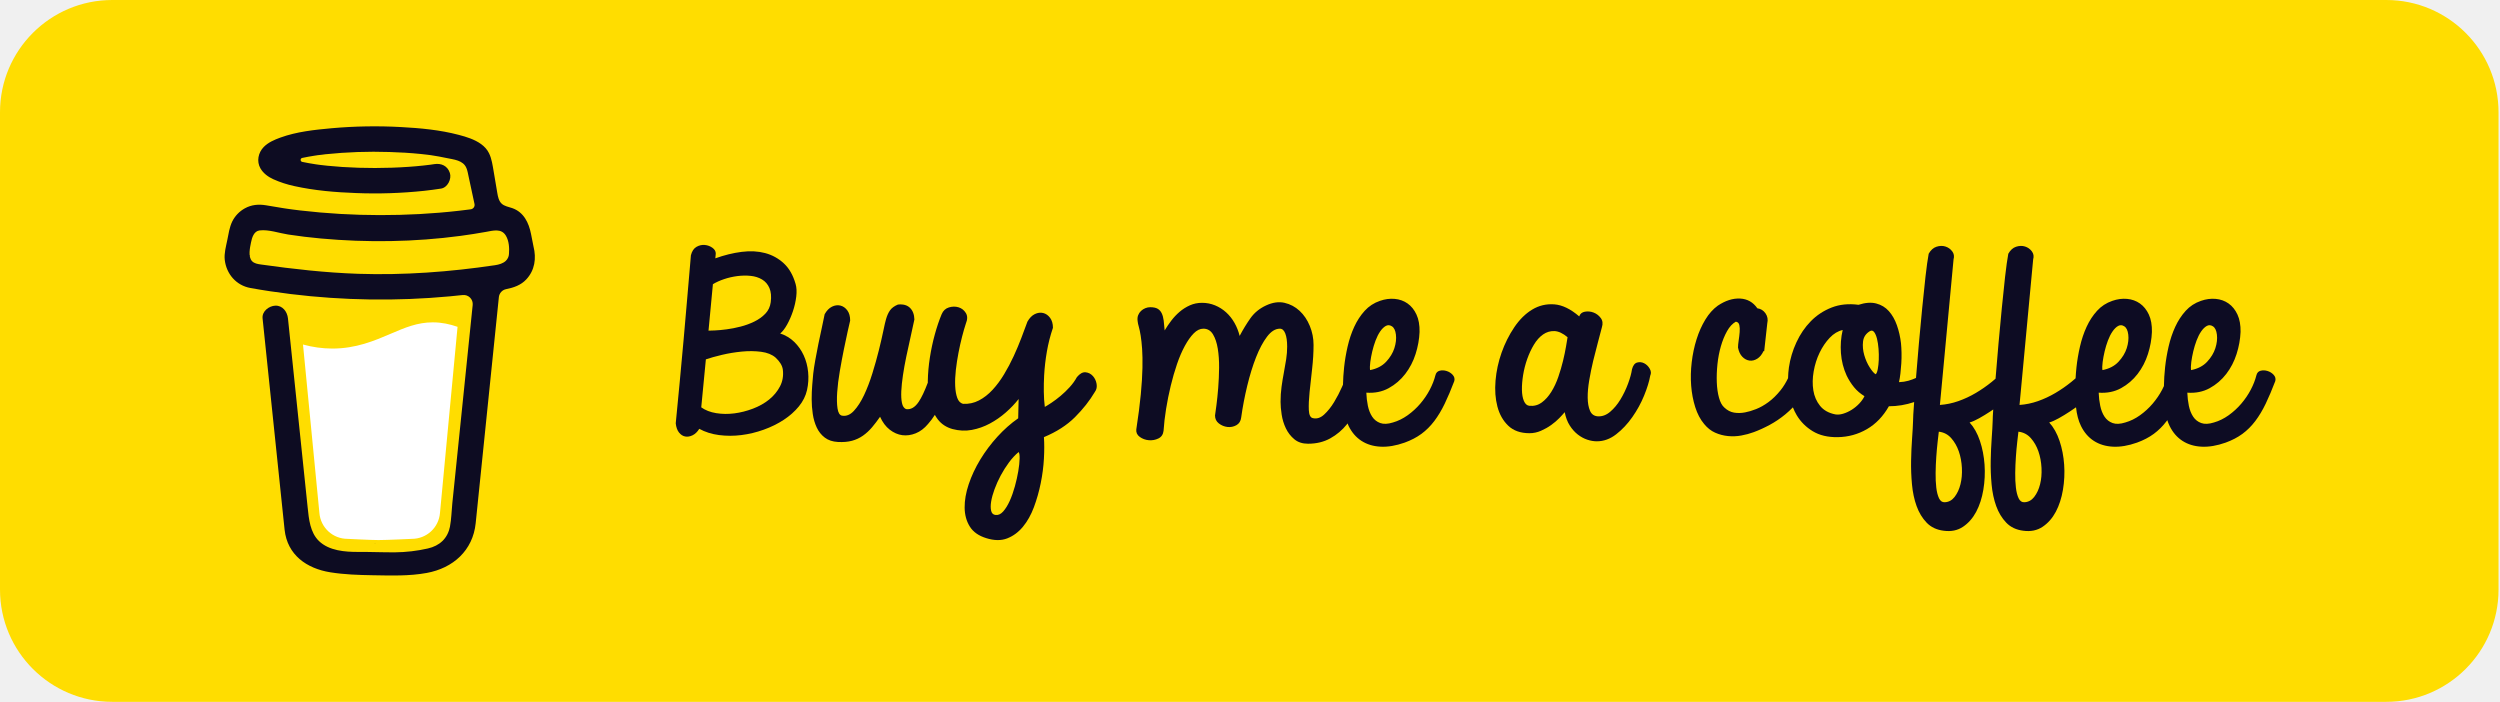
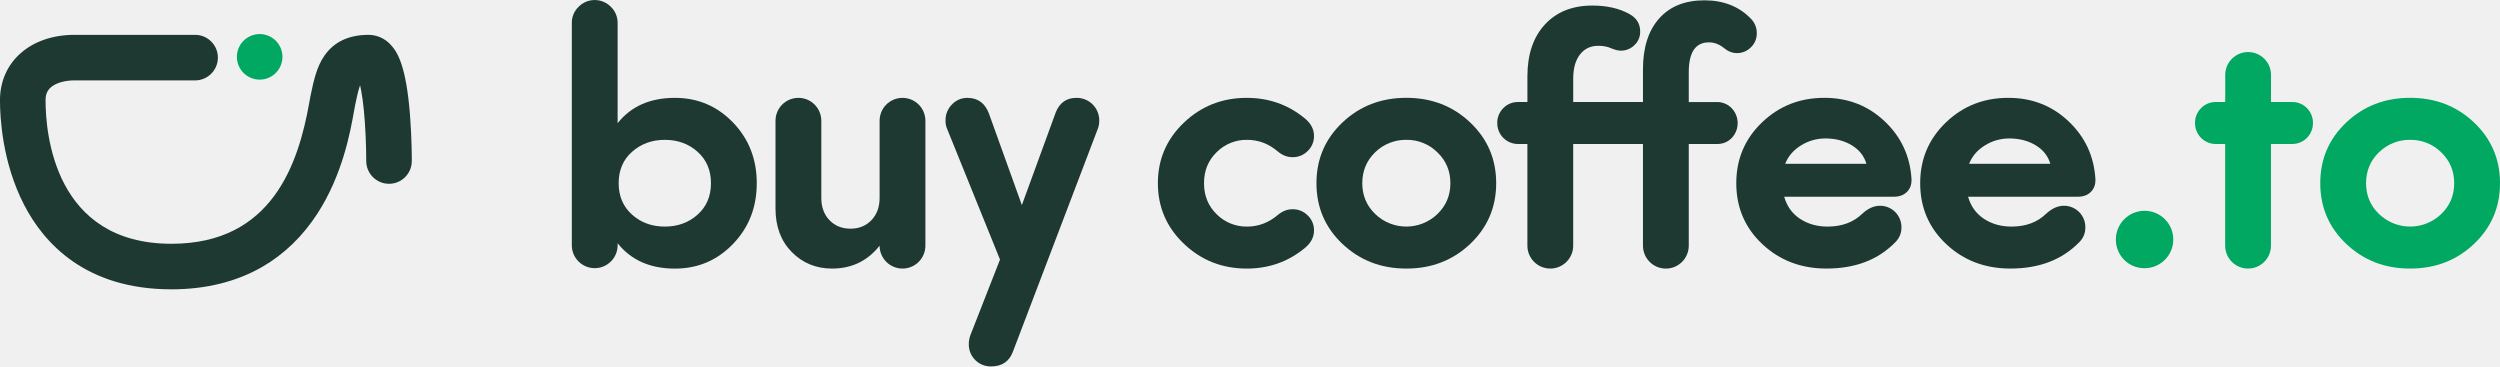
- <svg xmlns="http://www.w3.org/2000/svg" width="545" height="153" viewBox="0 0 545 153" fill="none">
-   <path d="M0 24.48C0 10.96 10.96 0 24.48 0H520.2C533.72 0 544.68 10.96 544.68 24.48V128.52C544.68 142.04 533.72 153 520.2 153H24.48C10.96 153 0 142.04 0 128.52V24.48Z" fill="#FFDD00" />
-   <path d="M109.522 50.318L109.455 50.278L109.299 50.231C109.362 50.284 109.44 50.314 109.522 50.318Z" fill="#0D0C22" />
-   <path d="M110.507 57.313L110.432 57.334L110.507 57.313Z" fill="#0D0C22" />
-   <path d="M109.549 50.306C109.54 50.305 109.532 50.303 109.524 50.3C109.523 50.306 109.523 50.311 109.524 50.317C109.533 50.316 109.541 50.312 109.549 50.306Z" fill="#0D0C22" />
-   <path d="M109.523 50.321H109.536V50.313L109.523 50.321Z" fill="#0D0C22" />
-   <path d="M110.447 57.301L110.56 57.236L110.602 57.212L110.64 57.172C110.569 57.203 110.503 57.246 110.447 57.301Z" fill="#0D0C22" />
-   <path d="M109.715 50.471L109.604 50.366L109.529 50.325C109.57 50.396 109.636 50.449 109.715 50.471Z" fill="#0D0C22" />
-   <path d="M81.88 118.353C81.792 118.391 81.714 118.451 81.655 118.527L81.725 118.482C81.772 118.439 81.839 118.387 81.88 118.353Z" fill="#0D0C22" />
-   <path d="M98.046 115.173C98.046 115.073 97.997 115.091 98.009 115.447C98.009 115.418 98.021 115.389 98.026 115.361C98.032 115.298 98.038 115.236 98.046 115.173Z" fill="#0D0C22" />
-   <path d="M96.376 118.353C96.288 118.391 96.21 118.451 96.151 118.527L96.221 118.482C96.268 118.439 96.335 118.387 96.376 118.353Z" fill="#0D0C22" />
-   <path d="M70.489 119.11C70.421 119.052 70.339 119.013 70.251 118.999C70.323 119.034 70.394 119.068 70.441 119.094L70.489 119.11Z" fill="#0D0C22" />
-   <path d="M67.93 116.657C67.92 116.553 67.888 116.453 67.837 116.362C67.873 116.456 67.903 116.553 67.928 116.652L67.93 116.657Z" fill="#0D0C22" />
-   <path d="M85.137 72.774C81.62 74.279 77.628 75.987 72.455 75.987C70.291 75.982 68.137 75.685 66.053 75.104L69.631 111.838C69.757 113.373 70.457 114.805 71.59 115.848C72.723 116.892 74.208 117.471 75.748 117.47C75.748 117.47 80.821 117.734 82.514 117.734C84.336 117.734 89.799 117.47 89.799 117.47C91.339 117.47 92.823 116.891 93.956 115.848C95.089 114.804 95.788 113.373 95.915 111.838L99.747 71.246C98.035 70.661 96.306 70.272 94.358 70.272C90.988 70.271 88.273 71.431 85.137 72.774Z" fill="white" />
-   <path d="M54.984 57.102L55.045 57.159L55.084 57.182C55.054 57.152 55.02 57.125 54.984 57.102Z" fill="#0D0C22" />
-   <path d="M116.299 53.712L115.761 50.994C115.277 48.556 114.18 46.252 111.677 45.371C110.875 45.089 109.964 44.968 109.349 44.384C108.734 43.8 108.552 42.894 108.41 42.054C108.147 40.511 107.899 38.967 107.629 37.427C107.396 36.103 107.211 34.616 106.604 33.401C105.814 31.771 104.174 30.817 102.543 30.186C101.707 29.874 100.854 29.61 99.988 29.395C95.914 28.32 91.63 27.925 87.438 27.7C82.407 27.422 77.362 27.506 72.343 27.95C68.607 28.29 64.672 28.701 61.122 29.994C59.825 30.466 58.487 31.034 57.501 32.037C56.29 33.268 55.895 35.173 56.779 36.709C57.407 37.8 58.472 38.571 59.601 39.08C61.071 39.737 62.607 40.237 64.182 40.572C68.569 41.541 73.112 41.922 77.594 42.084C82.561 42.284 87.536 42.122 92.48 41.598C93.702 41.464 94.922 41.302 96.141 41.114C97.575 40.894 98.496 39.019 98.073 37.712C97.567 36.149 96.208 35.543 94.67 35.779C94.444 35.815 94.219 35.848 93.992 35.881L93.829 35.904C93.308 35.97 92.787 36.032 92.266 36.089C91.19 36.205 90.112 36.3 89.031 36.373C86.61 36.542 84.182 36.62 81.755 36.624C79.371 36.624 76.985 36.556 74.606 36.4C73.521 36.328 72.438 36.238 71.358 36.128C70.866 36.077 70.376 36.023 69.886 35.962L69.42 35.903L69.319 35.889L68.835 35.819C67.847 35.67 66.859 35.499 65.882 35.292C65.783 35.27 65.695 35.215 65.632 35.136C65.568 35.057 65.534 34.959 65.534 34.858C65.534 34.757 65.568 34.659 65.632 34.581C65.695 34.502 65.783 34.447 65.882 34.425H65.9C66.747 34.245 67.601 34.09 68.457 33.956C68.742 33.911 69.029 33.867 69.316 33.824H69.324C69.86 33.789 70.399 33.693 70.932 33.629C75.574 33.147 80.243 32.982 84.908 33.137C87.172 33.203 89.435 33.336 91.689 33.565C92.174 33.615 92.656 33.668 93.138 33.727C93.323 33.749 93.508 33.776 93.694 33.798L94.068 33.852C95.159 34.014 96.244 34.212 97.323 34.444C98.923 34.791 100.976 34.904 101.688 36.657C101.914 37.212 102.017 37.83 102.142 38.414L102.302 39.158C102.306 39.172 102.309 39.185 102.311 39.199C102.688 40.955 103.065 42.712 103.442 44.468C103.47 44.598 103.471 44.732 103.444 44.862C103.418 44.992 103.365 45.115 103.289 45.224C103.213 45.333 103.115 45.424 103.002 45.494C102.889 45.563 102.762 45.608 102.631 45.626H102.62L102.39 45.658L102.162 45.688C101.44 45.782 100.717 45.87 99.994 45.952C98.568 46.114 97.141 46.255 95.711 46.373C92.87 46.609 90.023 46.764 87.171 46.838C85.717 46.877 84.264 46.895 82.812 46.892C77.03 46.888 71.253 46.552 65.51 45.886C64.888 45.812 64.267 45.733 63.645 45.653C64.127 45.715 63.294 45.605 63.126 45.581C62.731 45.526 62.335 45.469 61.94 45.409C60.614 45.21 59.295 44.965 57.971 44.75C56.37 44.487 54.84 44.618 53.392 45.409C52.204 46.059 51.242 47.056 50.635 48.267C50.011 49.558 49.825 50.964 49.545 52.351C49.266 53.738 48.831 55.231 48.996 56.655C49.35 59.728 51.499 62.226 54.59 62.784C57.497 63.311 60.42 63.738 63.351 64.102C74.865 65.512 86.497 65.68 98.047 64.605C98.987 64.517 99.927 64.421 100.864 64.318C101.157 64.285 101.454 64.319 101.732 64.416C102.01 64.514 102.263 64.672 102.472 64.879C102.681 65.087 102.842 65.339 102.941 65.617C103.04 65.894 103.076 66.19 103.046 66.483L102.753 69.326C102.164 75.07 101.575 80.814 100.986 86.558C100.371 92.59 99.752 98.621 99.129 104.651C98.954 106.35 98.778 108.048 98.603 109.746C98.434 111.417 98.41 113.142 98.093 114.794C97.592 117.391 95.834 118.987 93.267 119.57C90.916 120.105 88.515 120.386 86.104 120.408C83.431 120.422 80.759 120.304 78.087 120.318C75.233 120.334 71.738 120.071 69.536 117.947C67.601 116.082 67.333 113.161 67.07 110.636C66.719 107.293 66.37 103.95 66.025 100.607L64.089 82.021L62.836 69.995C62.815 69.796 62.794 69.6 62.774 69.4C62.624 67.965 61.608 66.561 60.008 66.633C58.638 66.694 57.081 67.859 57.241 69.4L58.17 78.316L60.091 96.758C60.638 101.997 61.184 107.236 61.728 112.476C61.834 113.48 61.932 114.487 62.043 115.49C62.645 120.976 66.834 123.932 72.022 124.764C75.052 125.252 78.155 125.352 81.23 125.402C85.171 125.465 89.152 125.617 93.029 124.903C98.774 123.849 103.084 120.013 103.699 114.062C103.875 112.345 104.051 110.626 104.226 108.908C104.81 103.224 105.393 97.54 105.976 91.855L107.88 73.281L108.754 64.768C108.797 64.346 108.976 63.949 109.262 63.636C109.549 63.323 109.929 63.111 110.345 63.031C111.988 62.711 113.558 62.164 114.727 60.914C116.587 58.923 116.957 56.328 116.299 53.712ZM54.505 55.548C54.53 55.536 54.484 55.751 54.464 55.851C54.46 55.7 54.468 55.565 54.505 55.548ZM54.665 56.781C54.678 56.772 54.717 56.825 54.758 56.888C54.696 56.83 54.657 56.787 54.663 56.781H54.665ZM54.821 56.988C54.878 57.084 54.908 57.145 54.821 56.988V56.988ZM55.136 57.244H55.144C55.144 57.253 55.159 57.262 55.164 57.271C55.155 57.261 55.145 57.252 55.135 57.244H55.136ZM110.269 56.862C109.679 57.423 108.789 57.684 107.911 57.814C98.057 59.276 88.06 60.017 78.098 59.69C70.969 59.446 63.915 58.654 56.857 57.657C56.165 57.56 55.416 57.433 54.94 56.924C54.044 55.962 54.484 54.025 54.717 52.864C54.931 51.799 55.339 50.38 56.605 50.229C58.581 49.997 60.876 50.831 62.831 51.127C65.184 51.486 67.547 51.774 69.918 51.99C80.037 52.912 90.327 52.769 100.402 51.42C102.238 51.173 104.068 50.886 105.891 50.56C107.516 50.268 109.316 49.722 110.298 51.404C110.971 52.55 111.06 54.083 110.956 55.378C110.924 55.943 110.678 56.473 110.267 56.862H110.269Z" fill="#0D0C22" />
-   <path fill-rule="evenodd" clip-rule="evenodd" d="M170.036 84.24C169.461 85.338 168.67 86.294 167.663 87.106C166.656 87.918 165.482 88.579 164.139 89.088C162.797 89.598 161.446 89.941 160.088 90.115C158.729 90.29 157.41 90.275 156.133 90.067C154.854 89.861 153.766 89.439 152.872 88.801L153.88 78.34C154.806 78.022 155.972 77.695 157.379 77.36C158.785 77.026 160.231 76.787 161.718 76.644C163.205 76.5 164.61 76.517 165.937 76.692C167.263 76.867 168.31 77.289 169.077 77.958C169.493 78.34 169.845 78.754 170.132 79.2C170.42 79.646 170.595 80.108 170.66 80.585C170.819 81.923 170.612 83.141 170.036 84.24ZM155.413 61.955C156.084 61.541 156.892 61.174 157.834 60.855C158.777 60.538 159.744 60.314 160.735 60.187C161.725 60.06 162.692 60.043 163.636 60.139C164.578 60.234 165.41 60.497 166.129 60.927C166.848 61.357 167.383 61.978 167.735 62.79C168.086 63.602 168.182 64.63 168.022 65.871C167.895 66.859 167.502 67.695 166.848 68.379C166.193 69.065 165.393 69.637 164.451 70.099C163.508 70.562 162.509 70.928 161.455 71.197C160.399 71.469 159.384 71.668 158.41 71.795C157.435 71.923 156.588 72.003 155.869 72.034C155.15 72.066 154.678 72.082 154.454 72.082L155.413 61.955ZM175.214 77.48C174.703 76.366 174.016 75.386 173.153 74.542C172.29 73.698 171.266 73.085 170.084 72.703C170.595 72.289 171.099 71.636 171.595 70.744C172.09 69.853 172.513 68.881 172.865 67.83C173.216 66.779 173.457 65.721 173.584 64.653C173.711 63.587 173.663 62.671 173.441 61.906C172.896 59.996 172.042 58.499 170.875 57.416C169.708 56.333 168.35 55.585 166.8 55.17C165.249 54.758 163.54 54.669 161.67 54.908C159.8 55.147 157.89 55.616 155.941 56.317C155.941 56.158 155.957 55.991 155.989 55.816C156.02 55.641 156.036 55.458 156.036 55.266C156.036 54.789 155.797 54.375 155.317 54.024C154.838 53.674 154.287 53.467 153.664 53.403C153.04 53.34 152.433 53.475 151.841 53.809C151.25 54.144 150.842 54.758 150.619 55.648C150.363 58.515 150.107 61.493 149.852 64.581C149.596 67.671 149.324 70.792 149.037 73.945C148.749 77.098 148.461 80.227 148.174 83.332C147.886 86.437 147.598 89.423 147.311 92.289C147.407 93.149 147.646 93.818 148.03 94.295C148.413 94.773 148.861 95.06 149.372 95.155C149.883 95.251 150.419 95.162 150.978 94.892C151.537 94.623 152.025 94.152 152.441 93.483C153.719 94.184 155.158 94.638 156.756 94.845C158.354 95.052 159.975 95.052 161.623 94.845C163.268 94.638 164.89 94.248 166.488 93.674C168.086 93.101 169.541 92.384 170.851 91.525C172.162 90.665 173.264 89.685 174.16 88.587C175.054 87.487 175.646 86.301 175.933 85.028C176.221 83.722 176.301 82.417 176.173 81.111C176.045 79.805 175.725 78.596 175.214 77.48Z" fill="#0D0C23" />
-   <path fill-rule="evenodd" clip-rule="evenodd" d="M221.989 102.702C221.814 103.753 221.565 104.86 221.246 106.023C220.926 107.184 220.551 108.244 220.12 109.2C219.688 110.155 219.209 110.926 218.682 111.516C218.154 112.105 217.586 112.352 216.979 112.257C216.5 112.192 216.196 111.89 216.069 111.349C215.94 110.807 215.94 110.138 216.069 109.343C216.196 108.546 216.443 107.646 216.811 106.643C217.179 105.64 217.627 104.644 218.154 103.658C218.682 102.67 219.281 101.723 219.952 100.815C220.623 99.908 221.326 99.151 222.061 98.546C222.221 98.737 222.293 99.215 222.277 99.98C222.26 100.744 222.165 101.652 221.989 102.702ZM238.243 81.97C237.811 81.492 237.284 81.222 236.66 81.158C236.037 81.094 235.405 81.444 234.767 82.209C234.351 82.973 233.823 83.705 233.184 84.406C232.545 85.107 231.882 85.744 231.195 86.317C230.507 86.89 229.852 87.384 229.229 87.797C228.606 88.212 228.118 88.514 227.767 88.705C227.639 87.687 227.566 86.588 227.551 85.409C227.534 84.231 227.559 83.037 227.623 81.827C227.718 80.107 227.918 78.371 228.222 76.619C228.526 74.868 228.965 73.148 229.541 71.46C229.541 70.569 229.332 69.844 228.917 69.286C228.501 68.729 227.998 68.378 227.407 68.235C226.815 68.092 226.209 68.172 225.585 68.474C224.962 68.777 224.427 69.327 223.979 70.122C223.596 71.174 223.156 72.352 222.661 73.657C222.165 74.963 221.606 76.293 220.983 77.646C220.359 79.001 219.664 80.314 218.897 81.587C218.13 82.862 217.291 83.993 216.38 84.979C215.469 85.967 214.478 86.739 213.408 87.296C212.336 87.854 211.179 88.1 209.932 88.037C209.356 87.877 208.94 87.448 208.685 86.747C208.429 86.047 208.277 85.17 208.23 84.119C208.182 83.068 208.23 81.914 208.373 80.656C208.517 79.398 208.709 78.148 208.949 76.906C209.188 75.664 209.452 74.486 209.739 73.371C210.027 72.257 210.298 71.317 210.554 70.552C210.938 69.629 210.938 68.856 210.554 68.235C210.171 67.614 209.644 67.201 208.973 66.993C208.302 66.786 207.598 66.795 206.863 67.017C206.128 67.24 205.6 67.734 205.281 68.498C204.737 69.804 204.241 71.269 203.794 72.893C203.347 74.517 202.987 76.198 202.716 77.933C202.444 79.669 202.291 81.389 202.26 83.093C202.258 83.204 202.263 83.309 202.263 83.419C201.566 85.271 200.902 86.67 200.271 87.607C199.456 88.817 198.536 89.343 197.514 89.183C197.065 88.992 196.771 88.546 196.627 87.845C196.482 87.145 196.435 86.285 196.482 85.265C196.531 84.247 196.651 83.093 196.842 81.802C197.035 80.513 197.273 79.175 197.561 77.79C197.849 76.404 198.153 75.012 198.472 73.61C198.792 72.209 199.079 70.887 199.336 69.644C199.304 68.53 198.976 67.678 198.352 67.089C197.73 66.5 196.858 66.269 195.74 66.396C194.973 66.715 194.405 67.129 194.038 67.638C193.67 68.147 193.374 68.801 193.151 69.597C193.022 70.011 192.831 70.839 192.575 72.081C192.319 73.323 191.992 74.749 191.592 76.356C191.193 77.966 190.721 79.645 190.178 81.396C189.635 83.148 189.027 84.733 188.357 86.15C187.685 87.567 186.95 88.705 186.151 89.565C185.352 90.425 184.489 90.776 183.562 90.616C183.05 90.52 182.723 89.995 182.579 89.04C182.435 88.084 182.412 86.907 182.507 85.505C182.603 84.104 182.795 82.567 183.082 80.895C183.37 79.223 183.665 77.639 183.969 76.141C184.273 74.645 184.553 73.323 184.809 72.177C185.064 71.03 185.24 70.266 185.336 69.884C185.336 68.96 185.127 68.22 184.713 67.662C184.297 67.106 183.794 66.755 183.202 66.611C182.61 66.468 182.003 66.547 181.381 66.85C180.757 67.153 180.222 67.703 179.774 68.498C179.614 69.358 179.406 70.353 179.151 71.484C178.895 72.614 178.648 73.776 178.408 74.971C178.168 76.165 177.944 77.336 177.737 78.482C177.529 79.629 177.377 80.632 177.281 81.492C177.217 82.161 177.145 82.981 177.066 83.952C176.985 84.924 176.945 85.951 176.945 87.033C176.945 88.117 177.025 89.191 177.186 90.258C177.345 91.325 177.633 92.305 178.048 93.196C178.463 94.088 179.047 94.82 179.799 95.393C180.549 95.966 181.5 96.285 182.651 96.349C183.833 96.412 184.864 96.325 185.744 96.086C186.622 95.847 187.421 95.472 188.141 94.963C188.86 94.454 189.515 93.849 190.107 93.148C190.697 92.448 191.281 91.683 191.856 90.855C192.4 92.066 193.103 93.005 193.966 93.674C194.829 94.342 195.74 94.741 196.699 94.868C197.657 94.994 198.633 94.86 199.624 94.462C200.614 94.064 201.509 93.387 202.308 92.431C202.835 91.845 203.331 91.179 203.797 90.443C203.995 90.788 204.205 91.12 204.442 91.428C205.225 92.448 206.288 93.148 207.631 93.53C209.069 93.912 210.474 93.977 211.849 93.722C213.223 93.467 214.534 93.005 215.78 92.336C217.027 91.667 218.185 90.864 219.257 89.924C220.327 88.984 221.262 88.005 222.061 86.985C222.029 87.718 222.013 88.411 222.013 89.064C222.013 89.717 221.997 90.425 221.966 91.189C220.367 92.305 218.857 93.642 217.435 95.202C216.012 96.762 214.765 98.426 213.695 100.194C212.624 101.961 211.785 103.753 211.179 105.568C210.571 107.384 210.275 109.08 210.291 110.657C210.307 112.233 210.682 113.61 211.418 114.788C212.152 115.967 213.351 116.81 215.013 117.32C216.74 117.862 218.257 117.877 219.569 117.368C220.879 116.858 222.021 116.014 222.996 114.836C223.971 113.658 224.77 112.233 225.394 110.561C226.017 108.889 226.512 107.145 226.88 105.33C227.247 103.515 227.479 101.73 227.575 99.98C227.671 98.228 227.671 96.666 227.575 95.297C230.324 94.151 232.577 92.702 234.335 90.95C236.093 89.2 237.547 87.352 238.698 85.409C239.049 84.931 239.169 84.358 239.058 83.69C238.945 83.021 238.674 82.447 238.243 81.97Z" fill="#0D0C23" />
-   <path fill-rule="evenodd" clip-rule="evenodd" d="M298.724 78.913C298.82 78.181 298.964 77.409 299.155 76.597C299.347 75.784 299.587 74.996 299.875 74.232C300.162 73.468 300.498 72.807 300.882 72.249C301.265 71.692 301.673 71.294 302.104 71.055C302.536 70.817 302.974 70.84 303.423 71.126C303.902 71.414 304.197 72.019 304.31 72.942C304.421 73.866 304.31 74.853 303.974 75.904C303.638 76.955 303.039 77.942 302.176 78.866C301.313 79.79 300.146 80.394 298.676 80.681C298.612 80.236 298.628 79.646 298.724 78.913ZM315.336 80.872C314.809 80.713 314.306 80.697 313.826 80.824C313.347 80.952 313.043 81.286 312.916 81.828C312.659 82.847 312.251 83.89 311.692 84.957C311.133 86.024 310.446 87.035 309.632 87.99C308.817 88.945 307.897 89.79 306.875 90.522C305.851 91.255 304.781 91.78 303.662 92.098C302.543 92.449 301.616 92.489 300.882 92.218C300.146 91.948 299.563 91.486 299.132 90.833C298.7 90.18 298.388 89.392 298.197 88.468C298.005 87.544 297.893 86.589 297.861 85.601C299.683 85.729 301.305 85.403 302.728 84.622C304.149 83.843 305.356 82.807 306.347 81.517C307.337 80.228 308.089 78.778 308.6 77.17C309.111 75.562 309.399 73.962 309.463 72.369C309.495 70.872 309.272 69.606 308.792 68.571C308.313 67.537 307.665 66.731 306.85 66.159C306.036 65.585 305.1 65.251 304.046 65.156C302.992 65.06 301.92 65.203 300.833 65.585C299.522 66.031 298.412 66.755 297.501 67.759C296.59 68.762 295.831 69.925 295.224 71.246C294.617 72.568 294.137 73.993 293.786 75.522C293.434 77.05 293.178 78.555 293.019 80.037C292.875 81.366 292.798 82.636 292.771 83.863C292.702 84.019 292.636 84.169 292.563 84.335C292.067 85.467 291.491 86.573 290.837 87.656C290.182 88.739 289.454 89.647 288.656 90.379C287.857 91.112 287.026 91.366 286.163 91.143C285.651 91.016 285.372 90.426 285.324 89.376C285.276 88.324 285.331 87.019 285.491 85.458C285.651 83.898 285.835 82.209 286.043 80.394C286.25 78.579 286.354 76.844 286.354 75.188C286.354 73.754 286.082 72.377 285.539 71.055C284.995 69.734 284.252 68.635 283.31 67.759C282.367 66.883 281.272 66.302 280.026 66.016C278.779 65.728 277.437 65.92 275.999 66.588C274.56 67.257 273.417 68.197 272.571 69.407C271.723 70.618 270.948 71.891 270.245 73.229C269.989 72.209 269.614 71.263 269.118 70.386C268.623 69.511 268.016 68.746 267.297 68.093C266.577 67.441 265.769 66.931 264.876 66.565C263.981 66.199 263.037 66.016 262.046 66.016C261.088 66.016 260.201 66.199 259.386 66.565C258.571 66.931 257.828 67.4 257.156 67.974C256.485 68.548 255.878 69.192 255.334 69.909C254.791 70.625 254.311 71.334 253.896 72.034C253.831 71.206 253.76 70.482 253.681 69.86C253.6 69.24 253.456 68.714 253.249 68.285C253.041 67.854 252.746 67.528 252.362 67.305C251.978 67.083 251.435 66.971 250.732 66.971C250.38 66.971 250.028 67.042 249.677 67.185C249.325 67.329 249.013 67.528 248.742 67.783C248.47 68.039 248.263 68.348 248.119 68.714C247.975 69.08 247.936 69.503 247.999 69.98C248.031 70.331 248.119 70.752 248.263 71.246C248.406 71.74 248.542 72.386 248.67 73.181C248.798 73.977 248.902 74.941 248.982 76.071C249.062 77.202 249.085 78.588 249.054 80.228C249.021 81.868 248.902 83.786 248.694 85.984C248.486 88.181 248.158 90.729 247.711 93.627C247.647 94.296 247.903 94.838 248.479 95.251C249.054 95.665 249.709 95.904 250.444 95.968C251.179 96.031 251.875 95.904 252.53 95.586C253.185 95.267 253.561 94.71 253.656 93.914C253.752 92.417 253.936 90.825 254.208 89.136C254.479 87.449 254.815 85.777 255.215 84.121C255.614 82.465 256.069 80.889 256.581 79.391C257.092 77.894 257.66 76.573 258.283 75.426C258.907 74.28 259.554 73.365 260.225 72.68C260.896 71.995 261.599 71.652 262.335 71.652C263.229 71.652 263.924 72.058 264.42 72.87C264.915 73.683 265.266 74.726 265.475 75.999C265.682 77.274 265.778 78.668 265.763 80.18C265.746 81.692 265.682 83.149 265.571 84.55C265.459 85.952 265.331 87.202 265.187 88.301C265.043 89.4 264.939 90.156 264.876 90.57C264.876 91.302 265.155 91.883 265.714 92.313C266.273 92.743 266.896 92.998 267.584 93.078C268.272 93.158 268.918 93.03 269.526 92.695C270.133 92.361 270.485 91.796 270.581 90.999C270.9 88.707 271.34 86.406 271.899 84.097C272.458 81.788 273.098 79.718 273.817 77.887C274.536 76.055 275.335 74.558 276.214 73.396C277.093 72.234 278.028 71.652 279.019 71.652C279.53 71.652 279.922 72.003 280.193 72.703C280.465 73.404 280.601 74.359 280.601 75.569C280.601 76.462 280.529 77.377 280.386 78.317C280.241 79.256 280.074 80.228 279.882 81.231C279.69 82.234 279.522 83.261 279.378 84.312C279.235 85.363 279.163 86.461 279.163 87.608C279.163 88.404 279.243 89.328 279.403 90.379C279.562 91.429 279.865 92.425 280.313 93.364C280.761 94.304 281.376 95.1 282.16 95.753C282.943 96.405 283.941 96.732 285.155 96.732C286.978 96.732 288.591 96.342 289.998 95.562C291.404 94.782 292.611 93.763 293.618 92.505C293.67 92.439 293.718 92.368 293.769 92.303C293.846 92.489 293.914 92.686 294.001 92.863C294.688 94.264 295.623 95.347 296.806 96.112C297.988 96.876 299.379 97.297 300.978 97.377C302.575 97.456 304.317 97.162 306.204 96.493C307.609 95.984 308.832 95.347 309.871 94.582C310.909 93.818 311.844 92.887 312.675 91.788C313.507 90.689 314.265 89.423 314.953 87.99C315.641 86.556 316.335 84.917 317.038 83.069C317.166 82.561 317.046 82.107 316.679 81.708C316.311 81.311 315.864 81.032 315.336 80.872Z" fill="#0D0C23" />
-   <path fill-rule="evenodd" clip-rule="evenodd" d="M341.393 75.543C341.233 76.483 341.018 77.519 340.746 78.649C340.474 79.779 340.131 80.95 339.715 82.16C339.3 83.37 338.788 84.461 338.181 85.432C337.574 86.404 336.878 87.176 336.096 87.749C335.312 88.322 334.41 88.561 333.387 88.465C332.875 88.402 332.483 88.052 332.212 87.415C331.94 86.778 331.797 85.966 331.78 84.978C331.764 83.992 331.852 82.909 332.044 81.73C332.236 80.552 332.531 79.397 332.932 78.266C333.331 77.136 333.818 76.093 334.393 75.137C334.969 74.182 335.632 73.441 336.383 72.916C337.134 72.391 337.958 72.144 338.852 72.175C339.747 72.207 340.706 72.653 341.729 73.513C341.664 73.927 341.553 74.604 341.393 75.543ZM358.437 79.198C357.941 78.943 357.43 78.888 356.903 79.031C356.376 79.174 356 79.66 355.777 80.488C355.649 81.38 355.361 82.43 354.914 83.641C354.466 84.851 353.914 85.998 353.26 87.08C352.604 88.163 351.853 89.063 351.006 89.779C350.159 90.496 349.256 90.823 348.298 90.758C347.498 90.695 346.938 90.289 346.62 89.541C346.299 88.792 346.132 87.853 346.116 86.722C346.099 85.592 346.212 84.318 346.451 82.901C346.691 81.484 346.979 80.075 347.314 78.672C347.65 77.272 347.994 75.926 348.346 74.636C348.697 73.346 348.984 72.255 349.209 71.364C349.464 70.567 349.384 69.891 348.969 69.333C348.553 68.777 348.034 68.378 347.411 68.139C346.787 67.9 346.155 67.837 345.516 67.948C344.877 68.06 344.462 68.402 344.27 68.975C342.384 67.351 340.57 66.475 338.829 66.348C337.086 66.22 335.48 66.603 334.01 67.494C332.539 68.386 331.237 69.675 330.103 71.364C328.968 73.052 328.049 74.891 327.345 76.881C326.642 78.872 326.203 80.903 326.027 82.972C325.851 85.042 325.987 86.93 326.435 88.633C326.883 90.337 327.673 91.731 328.808 92.813C329.942 93.896 331.485 94.438 333.435 94.438C334.298 94.438 335.129 94.262 335.928 93.912C336.726 93.561 337.462 93.147 338.133 92.67C338.804 92.192 339.395 91.69 339.908 91.165C340.418 90.639 340.818 90.202 341.106 89.851C341.329 90.998 341.697 91.97 342.209 92.765C342.719 93.561 343.303 94.215 343.958 94.724C344.613 95.233 345.301 95.607 346.02 95.847C346.739 96.085 347.435 96.205 348.105 96.205C349.608 96.205 351.013 95.695 352.325 94.676C353.635 93.657 354.81 92.407 355.849 90.926C356.887 89.445 357.743 87.885 358.413 86.244C359.085 84.604 359.532 83.147 359.756 81.873C359.98 81.395 359.939 80.894 359.636 80.369C359.332 79.843 358.933 79.453 358.437 79.198Z" fill="#0D0C23" />
-   <path fill-rule="evenodd" clip-rule="evenodd" d="M444.738 105.571C444.467 106.653 444.043 107.57 443.467 108.318C442.892 109.066 442.173 109.456 441.31 109.489C440.767 109.52 440.351 109.233 440.063 108.629C439.776 108.023 439.576 107.243 439.464 106.288C439.352 105.332 439.304 104.265 439.32 103.087C439.336 101.909 439.384 100.746 439.464 99.6C439.543 98.454 439.64 97.386 439.752 96.399C439.863 95.411 439.951 94.648 440.015 94.106C441.102 94.234 442.006 94.703 442.724 95.515C443.443 96.328 443.995 97.291 444.378 98.406C444.762 99.52 444.985 100.723 445.05 102.012C445.113 103.302 445.009 104.488 444.738 105.571ZM427.382 105.571C427.111 106.653 426.687 107.57 426.112 108.318C425.537 109.066 424.817 109.456 423.954 109.489C423.411 109.52 422.996 109.233 422.708 108.629C422.42 108.023 422.22 107.243 422.109 106.288C421.996 105.332 421.948 104.265 421.965 103.087C421.98 101.909 422.028 100.746 422.109 99.6C422.188 98.454 422.284 97.386 422.396 96.399C422.508 95.411 422.595 94.648 422.66 94.106C423.746 94.234 424.65 94.703 425.368 95.515C426.088 96.328 426.639 97.291 427.023 98.406C427.407 99.52 427.63 100.723 427.694 102.012C427.757 103.302 427.653 104.488 427.382 105.571ZM409.572 78.438C409.539 79.201 409.467 79.878 409.355 80.467C409.243 81.058 409.092 81.431 408.9 81.59C408.548 81.399 408.116 80.906 407.605 80.109C407.094 79.313 406.695 78.413 406.406 77.41C406.119 76.407 406.03 75.42 406.143 74.448C406.254 73.477 406.758 72.721 407.653 72.179C408.004 71.988 408.308 72.059 408.564 72.394C408.82 72.728 409.027 73.214 409.188 73.851C409.347 74.489 409.458 75.221 409.523 76.049C409.587 76.877 409.603 77.673 409.572 78.438ZM405.328 87.968C404.832 88.493 404.28 88.946 403.674 89.329C403.066 89.711 402.443 89.998 401.804 90.189C401.164 90.38 400.589 90.428 400.078 90.332C398.64 90.046 397.537 89.424 396.77 88.469C396.003 87.514 395.515 86.391 395.308 85.102C395.1 83.811 395.123 82.434 395.38 80.969C395.635 79.504 396.066 78.143 396.674 76.885C397.281 75.627 398.017 74.544 398.879 73.636C399.742 72.728 400.685 72.164 401.708 71.94C401.324 73.564 401.197 75.245 401.324 76.98C401.452 78.716 401.868 80.348 402.571 81.876C403.018 82.801 403.554 83.644 404.177 84.408C404.801 85.173 405.56 85.826 406.455 86.367C406.199 86.909 405.823 87.442 405.328 87.968ZM458.378 78.915C458.474 78.183 458.617 77.41 458.81 76.597C459.001 75.786 459.241 74.998 459.528 74.233C459.816 73.469 460.152 72.808 460.536 72.251C460.92 71.694 461.326 71.295 461.758 71.056C462.19 70.818 462.629 70.841 463.076 71.128C463.556 71.415 463.851 72.02 463.963 72.943C464.075 73.867 463.963 74.854 463.628 75.905C463.292 76.956 462.693 77.944 461.83 78.867C460.968 79.791 459.8 80.396 458.33 80.682C458.266 80.237 458.282 79.648 458.378 78.915ZM477.7 78.915C477.796 78.183 477.939 77.41 478.131 76.597C478.323 75.786 478.563 74.998 478.851 74.233C479.138 73.469 479.473 72.808 479.857 72.251C480.241 71.694 480.649 71.295 481.08 71.056C481.512 70.818 481.951 70.841 482.398 71.128C482.878 71.415 483.173 72.02 483.285 72.943C483.397 73.867 483.285 74.854 482.95 75.905C482.614 76.956 482.015 77.944 481.152 78.867C480.289 79.791 479.122 80.396 477.652 80.682C477.588 80.237 477.604 79.648 477.7 78.915ZM495.655 81.71C495.287 81.312 494.84 81.033 494.313 80.873C493.785 80.714 493.282 80.699 492.802 80.826C492.323 80.953 492.018 81.288 491.891 81.829C491.635 82.848 491.228 83.891 490.669 84.957C490.109 86.025 489.422 87.036 488.607 87.991C487.792 88.946 486.873 89.791 485.851 90.523C484.827 91.256 483.757 91.782 482.639 92.099C481.519 92.451 480.592 92.49 479.857 92.219C479.122 91.949 478.539 91.487 478.107 90.834C477.676 90.181 477.365 89.393 477.172 88.469C476.981 87.546 476.868 86.591 476.837 85.603C478.659 85.731 480.281 85.405 481.703 84.624C483.125 83.844 484.332 82.808 485.324 81.518C486.314 80.229 487.065 78.78 487.576 77.171C488.087 75.563 488.375 73.963 488.44 72.37C488.471 70.873 488.247 69.607 487.768 68.572C487.289 67.538 486.642 66.733 485.827 66.16C485.011 65.586 484.077 65.252 483.021 65.156C481.967 65.061 480.896 65.205 479.809 65.586C478.498 66.033 477.388 66.757 476.478 67.76C475.567 68.764 474.807 69.927 474.2 71.247C473.592 72.57 473.113 73.994 472.761 75.523C472.409 77.052 472.154 78.557 471.995 80.037C471.839 81.474 471.755 82.85 471.736 84.166C471.615 84.428 471.486 84.692 471.347 84.957C470.787 86.025 470.1 87.036 469.285 87.991C468.471 88.946 467.551 89.791 466.529 90.523C465.506 91.256 464.435 91.782 463.317 92.099C462.197 92.451 461.271 92.49 460.536 92.219C459.8 91.949 459.217 91.487 458.786 90.834C458.355 90.181 458.043 89.393 457.851 88.469C457.659 87.546 457.547 86.591 457.515 85.603C459.337 85.731 460.959 85.405 462.382 84.624C463.803 83.844 465.01 82.808 466.001 81.518C466.992 80.229 467.743 78.78 468.254 77.171C468.765 75.563 469.054 73.963 469.117 72.37C469.149 70.873 468.926 69.607 468.447 68.572C467.967 67.538 467.319 66.733 466.504 66.16C465.689 65.586 464.755 65.252 463.7 65.156C462.645 65.061 461.574 65.205 460.488 65.586C459.176 66.033 458.066 66.757 457.156 67.76C456.245 68.764 455.485 69.927 454.878 71.247C454.271 72.57 453.792 73.994 453.44 75.523C453.088 77.052 452.832 78.557 452.673 80.037C452.582 80.873 452.522 81.682 452.477 82.477C452.168 82.739 451.867 83.003 451.546 83.262C450.444 84.154 449.284 84.957 448.07 85.674C446.855 86.391 445.592 86.98 444.283 87.442C442.971 87.904 441.629 88.183 440.255 88.278L443.228 56.558C443.42 55.889 443.324 55.3 442.94 54.791C442.557 54.281 442.061 53.931 441.454 53.74C440.847 53.548 440.199 53.565 439.512 53.787C438.824 54.011 438.258 54.52 437.81 55.315C437.586 56.526 437.354 58.182 437.115 60.284C436.875 62.386 436.635 64.679 436.396 67.163C436.156 69.647 435.916 72.211 435.677 74.854C435.437 77.498 435.229 79.966 435.053 82.259C435.045 82.361 435.039 82.453 435.031 82.553C434.751 82.79 434.48 83.028 434.19 83.262C433.088 84.154 431.928 84.957 430.714 85.674C429.499 86.391 428.237 86.98 426.927 87.442C425.616 87.904 424.273 88.183 422.899 88.278L425.872 56.558C426.064 55.889 425.968 55.3 425.585 54.791C425.201 54.281 424.705 53.931 424.098 53.74C423.491 53.548 422.843 53.565 422.156 53.787C421.469 54.011 420.902 54.52 420.454 55.315C420.23 56.526 419.999 58.182 419.76 60.284C419.519 62.386 419.28 64.679 419.04 67.163C418.8 69.647 418.561 72.211 418.321 74.854C418.082 77.498 417.873 79.966 417.698 82.259C417.694 82.305 417.691 82.347 417.687 82.393C417.185 82.625 416.638 82.828 416.043 82.999C415.436 83.175 414.749 83.279 413.982 83.31C414.11 82.736 414.213 82.099 414.293 81.399C414.373 80.699 414.438 79.966 414.486 79.201C414.534 78.438 414.549 77.673 414.534 76.908C414.517 76.144 414.477 75.444 414.414 74.806C414.253 73.438 413.958 72.139 413.527 70.913C413.095 69.687 412.512 68.661 411.777 67.832C411.041 67.004 410.123 66.446 409.019 66.16C407.917 65.873 406.63 65.969 405.161 66.446C402.986 66.16 401.029 66.359 399.287 67.044C397.545 67.729 396.034 68.724 394.756 70.029C393.478 71.336 392.431 72.871 391.616 74.639C390.801 76.407 390.257 78.222 389.986 80.085C389.871 80.874 389.815 81.66 389.798 82.445C389.303 83.454 388.761 84.337 388.164 85.077C387.317 86.128 386.438 86.988 385.527 87.657C384.616 88.326 383.713 88.835 382.819 89.186C381.923 89.537 381.124 89.775 380.421 89.902C379.59 90.062 378.791 90.078 378.024 89.95C377.257 89.823 376.553 89.457 375.915 88.851C375.403 88.406 375.011 87.689 374.74 86.702C374.468 85.714 374.309 84.593 374.261 83.334C374.213 82.076 374.261 80.762 374.404 79.393C374.548 78.024 374.795 76.725 375.147 75.499C375.499 74.273 375.945 73.175 376.49 72.202C377.032 71.232 377.672 70.539 378.408 70.125C378.822 70.189 379.079 70.435 379.175 70.865C379.271 71.295 379.294 71.805 379.246 72.394C379.199 72.984 379.127 73.588 379.031 74.209C378.935 74.83 378.887 75.349 378.887 75.762C379.047 76.622 379.358 77.291 379.822 77.768C380.285 78.246 380.805 78.525 381.38 78.604C381.955 78.684 382.522 78.549 383.083 78.198C383.641 77.848 384.096 77.291 384.449 76.526C384.48 76.558 384.528 76.574 384.592 76.574L385.264 70.507C385.455 69.679 385.327 68.947 384.88 68.31C384.432 67.673 383.841 67.306 383.106 67.211C382.179 65.873 380.924 65.165 379.342 65.085C377.76 65.006 376.138 65.523 374.476 66.638C373.453 67.371 372.55 68.381 371.767 69.671C370.983 70.961 370.345 72.394 369.85 73.97C369.353 75.547 369.002 77.212 368.795 78.963C368.587 80.714 368.547 82.419 368.674 84.074C368.802 85.731 369.098 87.291 369.562 88.755C370.025 90.221 370.672 91.447 371.504 92.434C372.207 93.294 373.005 93.923 373.9 94.322C374.795 94.72 375.73 94.966 376.705 95.061C377.68 95.157 378.647 95.117 379.606 94.942C380.565 94.768 381.476 94.521 382.339 94.201C383.457 93.788 384.609 93.262 385.791 92.625C386.973 91.989 388.108 91.224 389.195 90.332C389.767 89.863 390.317 89.351 390.849 88.803C391.091 89.402 391.362 89.981 391.688 90.523C392.551 91.956 393.717 93.119 395.188 94.011C396.657 94.902 398.464 95.331 400.605 95.3C402.907 95.268 405.032 94.688 406.982 93.557C408.932 92.427 410.53 90.762 411.777 88.565C413.644 88.565 415.481 88.258 417.287 87.649C417.272 87.842 417.256 88.045 417.242 88.231C417.115 89.919 417.05 91.065 417.05 91.67C417.019 92.721 416.947 94.019 416.835 95.563C416.723 97.108 416.651 98.732 416.619 100.435C416.588 102.139 416.651 103.859 416.811 105.595C416.971 107.33 417.306 108.907 417.818 110.325C418.328 111.741 419.055 112.944 419.999 113.932C420.941 114.918 422.18 115.508 423.715 115.699C425.345 115.921 426.751 115.635 427.934 114.839C429.116 114.042 430.075 112.952 430.811 111.567C431.546 110.181 432.064 108.581 432.369 106.766C432.672 104.95 432.76 103.127 432.633 101.295C432.504 99.464 432.168 97.737 431.625 96.113C431.082 94.488 430.33 93.151 429.372 92.099C429.948 91.941 430.634 91.638 431.434 91.192C432.232 90.746 433.055 90.245 433.903 89.687C434.111 89.55 434.316 89.406 434.524 89.265C434.446 90.394 434.406 91.198 434.406 91.67C434.375 92.721 434.303 94.019 434.19 95.563C434.079 97.108 434.007 98.732 433.975 100.435C433.943 102.139 434.007 103.859 434.167 105.595C434.326 107.33 434.662 108.907 435.173 110.325C435.684 111.741 436.412 112.944 437.354 113.932C438.297 114.918 439.536 115.508 441.071 115.699C442.7 115.921 444.106 115.635 445.289 114.839C446.472 114.042 447.431 112.952 448.166 111.567C448.901 110.181 449.42 108.581 449.724 106.766C450.028 104.95 450.115 103.127 449.988 101.295C449.86 99.464 449.524 97.737 448.982 96.113C448.437 94.488 447.687 93.151 446.727 92.099C447.303 91.941 447.99 91.638 448.789 91.192C449.588 90.746 450.411 90.245 451.259 89.687C451.699 89.397 452.136 89.099 452.573 88.791C452.737 90.349 453.091 91.715 453.655 92.864C454.343 94.266 455.277 95.348 456.46 96.113C457.642 96.877 459.033 97.299 460.632 97.378C462.23 97.457 463.971 97.163 465.858 96.494C467.264 95.985 468.486 95.348 469.525 94.584C470.563 93.819 471.498 92.888 472.33 91.789C472.378 91.726 472.423 91.657 472.47 91.593C472.618 92.038 472.782 92.467 472.977 92.864C473.665 94.266 474.6 95.348 475.782 96.113C476.964 96.877 478.355 97.299 479.953 97.378C481.551 97.457 483.293 97.163 485.179 96.494C486.586 95.985 487.808 95.348 488.847 94.584C489.885 93.819 490.82 92.888 491.652 91.789C492.483 90.69 493.241 89.424 493.929 87.991C494.616 86.558 495.311 84.919 496.015 83.071C496.142 82.562 496.022 82.108 495.655 81.71Z" fill="#0D0C23" />
+ <svg xmlns="http://www.w3.org/2000/svg" viewBox="0 0 3292.62 482.59">
+   <defs>
+     <style>.cls-1{isolation:isolate;}.cls-2{fill:#1e3932;}.cls-3{fill:#00a862;}</style>
+   </defs>
+   <g id="Warstwa_5" data-name="Warstwa 5">
+     <path class="cls-2" d="M225.83,381.11c-113,0-167.91-60.56-194.11-111.37C3.12,214.29,0,155,0,132.06,0,81.35,40.36,45.93,98.1,45.93H257a30,30,0,0,1,0,60H98.1c-11.91,0-22.66,2.87-29.51,7.88-5.92,4.33-8.56,10-8.56,18.25,0,44.35,12,189.05,165.8,189.05,132.91,0,167.2-105.85,181.44-185.47.66-3.66,1.22-6.82,1.77-9.52,4.3-21.12,8.38-38.41,18.19-52.64,12.61-18.28,32.22-27.55,58.27-27.55A39.67,39.67,0,0,1,513.65,58c10.19,10.24,21.28,29.29,26.34,93,2.5,31.55,2.4,60.05,2.4,61.25a30,30,0,0,1-30,29.86h-.14A30,30,0,0,1,482.39,212c0-.49.07-24.95-1.9-52.17-1.71-23.54-4.13-38.38-6.22-47.51-2.69,7.41-5.28,20.12-6.44,25.81-.4,2-.91,4.82-1.5,8.1-4.85,27.14-14.95,83.62-48.18,135-19.33,29.87-43.7,53.47-72.42,70.12C311.61,371.08,271.27,381.11,225.83,381.11Z" transform="translate(-0.03 -0.05)" />
+     <circle class="cls-3" cx="342.05" cy="74.93" r="30" transform="translate(150.74 368.18) rotate(-69.25)" />
+   </g>
+   <g id="buycoffee.to">
+     <path class="cls-2" d="M813.47,320.41v3.2a30.17,30.17,0,0,1-60.33,0V30.22A29,29,0,0,1,762.05,9a29.77,29.77,0,0,1,42.5,0,29,29,0,0,1,8.92,21.25V162.29q26.49-33.36,75.4-33.36,45.24,0,76.55,32.44t31.3,80q0,47.54-31.3,80t-76.55,32.45Q840,353.77,813.47,320.41ZM832.2,200.22q-17.37,15.54-17.36,41.13t17.59,41.36q17.6,15.77,43.19,15.76t43.18-15.76q17.6-15.76,17.6-41.36T918.8,200q-17.59-15.77-43.18-15.77T832.2,200.22Z" transform="translate(-0.03 -0.05)" />
+     <path class="cls-2" d="M1158.5,323.61q-23.77,30.17-62.61,30.16-31.53,0-53-21.71t-21.48-57.35V159.09a30.16,30.16,0,0,1,60.32,0V260.54q0,18.29,10.74,29.48t27.65,11.2q16.91,0,27.65-11.2t10.74-29.48V159.09a30.16,30.16,0,0,1,60.32,0V323.61a30.16,30.16,0,0,1-60.32,0Z" transform="translate(-0.03 -0.05)" />
+     <path class="cls-2" d="M1390.65,147.66q7.77-18.72,27-18.73a29.67,29.67,0,0,1,30.17,30.16,28.56,28.56,0,0,1-1.38,9.14L1334,463.45q-7.31,19.2-28.79,19.2a28.89,28.89,0,0,1-29.25-29.25,33.89,33.89,0,0,1,2.29-12.34l38.84-99.17-69.92-172.75a26,26,0,0,1-1.83-10.51,29,29,0,0,1,8.46-21,27.38,27.38,0,0,1,20.34-8.68q20.57,0,28.33,20.56l43.41,120.65Z" transform="translate(-0.03 -0.05)" />
+     <path class="cls-2" d="M1642,128.93q43.41,0,75.86,26.5,12.78,10.06,12.79,23.77a26.83,26.83,0,0,1-8.22,19.65,27.38,27.38,0,0,1-20.11,8.22q-10.52,0-19.65-7.76-17.82-15.09-40.22-15.09a55.33,55.33,0,0,0-40,16.23q-16.7,16.23-16.68,40.9t16.68,40.9a55.28,55.28,0,0,0,40,16.22q22.4,0,40.22-15.08,9.13-7.75,19.65-7.77a27.39,27.39,0,0,1,20.11,8.23,26.83,26.83,0,0,1,8.22,19.65q0,13.71-12.79,23.77-32.46,26.5-75.86,26.5-48.45,0-82.72-32.67T1525,241.35q0-47.07,34.27-79.75T1642,128.93Z" transform="translate(-0.03 -0.05)" />
+     <path class="cls-2" d="M1768.13,321.32q-34.28-32.43-34.27-80t34.27-80q34.27-32.43,84.09-32.44t84.09,32.44q34.28,32.46,34.27,80t-34.27,80q-34.27,32.46-84.09,32.45T1768.13,321.32Zm43-120.64q-16.92,16.44-16.91,40.67T1811.32,282a59.07,59.07,0,0,0,81.8,0q17.14-16.45,17.14-40.67t-17.14-40.67a57,57,0,0,0-40.9-16.46A57.77,57.77,0,0,0,1811.09,200.68Z" transform="translate(-0.03 -0.05)" />
+     <path class="cls-2" d="M2011.71,134.41V100.59q0-43.41,23.08-68.32t62.38-24.9q29.23,0,49.35,11.42,13.71,7.77,13.71,22.85a23.86,23.86,0,0,1-7.54,17.82,25,25,0,0,1-18.05,7.32q-5,0-12.79-3.2c-4.57-2.13-10.22-3.2-16.91-3.2q-15.09,0-24,11.42t-8.91,32v30.62h91.86v-43q0-42.95,21.25-66.95t59.64-24q37.92,0,61.24,24.22a26.14,26.14,0,0,1,7.77,19.2,24.8,24.8,0,0,1-7.77,18.5A25.41,25.41,0,0,1,2287.74,70q-9.15,0-17.37-6.85-9.15-7.3-19.65-7.31-26.5,0-26.51,39.3v39.3h37a26.45,26.45,0,0,1,19.42,8,28.43,28.43,0,0,1,.23,39.3q-7.77,8-19.65,8h-37v133.9a30.16,30.16,0,0,1-60.32,0V189.71H2072v133.9a30.16,30.16,0,0,1-60.32,0V189.71h-12.34A27.31,27.31,0,0,1,1972,162.29a27,27,0,0,1,8-19.88,26.42,26.42,0,0,1,19.42-8Z" transform="translate(-0.03 -0.05)" />
+     <path class="cls-2" d="M2494.3,259.17H2349.88q5.49,19,21,29.14t36.1,10.16q28.34,0,45.7-16.9,11.41-10.51,23.31-10.52a28.1,28.1,0,0,1,28.33,28.35,26.39,26.39,0,0,1-7.77,19.35q-33.82,35-90.94,35-50.28,0-84.55-32.22t-34.27-80.2q0-47.52,33.81-80t82.27-32.44q46.6,0,79.28,30.85t35.42,76.09q.45,10.51-5.94,16.91T2494.3,259.17Zm-143.05-43.41h106.94q-4.58-15.54-19.42-24.45t-34.5-8.91a60.32,60.32,0,0,0-32.22,9.14Q2357.18,200.68,2351.25,215.76Z" transform="translate(-0.03 -0.05)" />
+     <path class="cls-2" d="M2736.5,259.17H2592.09q5.47,19,21,29.14t36.1,10.16q28.34,0,45.7-16.9,11.41-10.51,23.31-10.52a28.09,28.09,0,0,1,28.33,28.35,26.39,26.39,0,0,1-7.77,19.35q-33.83,35-90.94,35-50.28,0-84.54-32.22T2529,241.35q0-47.52,33.82-80t82.26-32.44q46.61,0,79.29,30.85t35.42,76.09q.45,10.51-5.94,16.91T2736.5,259.17Zm-143-43.41H2700.4q-4.58-15.54-19.43-24.45t-34.5-8.91a60.37,60.37,0,0,0-32.22,9.14Q2599.4,200.68,2593.46,215.76Z" transform="translate(-0.03 -0.05)" />
+     <path class="cls-3" d="M2797.73,342.35a37.67,37.67,0,0,1-11-27,37.81,37.81,0,1,1,37.93,37.94A37.63,37.63,0,0,1,2797.73,342.35Z" transform="translate(-0.03 -0.05)" />
+     <path class="cls-3" d="M2991,134.41h27.88a26.45,26.45,0,0,1,19.42,8,27,27,0,0,1,8,19.88,27.31,27.31,0,0,1-27.42,27.42H2991v133.9a30.16,30.16,0,0,1-60.32,0V189.71h-12.34A27.31,27.31,0,0,1,2891,162.29a27,27,0,0,1,8-19.88,26.42,26.42,0,0,1,19.42-8h12.34V98.77a30.16,30.16,0,0,1,60.32,0Z" transform="translate(-0.03 -0.05)" />
+     <path class="cls-3" d="M3090.21,321.32q-34.27-32.43-34.28-80t34.28-80q34.27-32.43,84.08-32.44t84.09,32.44q34.27,32.46,34.28,80t-34.28,80q-34.27,32.46-84.09,32.45T3090.21,321.32Zm42.95-120.64q-16.9,16.44-16.9,40.67T3133.39,282a59.08,59.08,0,0,0,81.81,0q17.13-16.45,17.13-40.67t-17.13-40.67a57,57,0,0,0-40.91-16.46A57.8,57.8,0,0,0,3133.16,200.68Z" transform="translate(-0.03 -0.05)" />
+   </g>
</svg>
